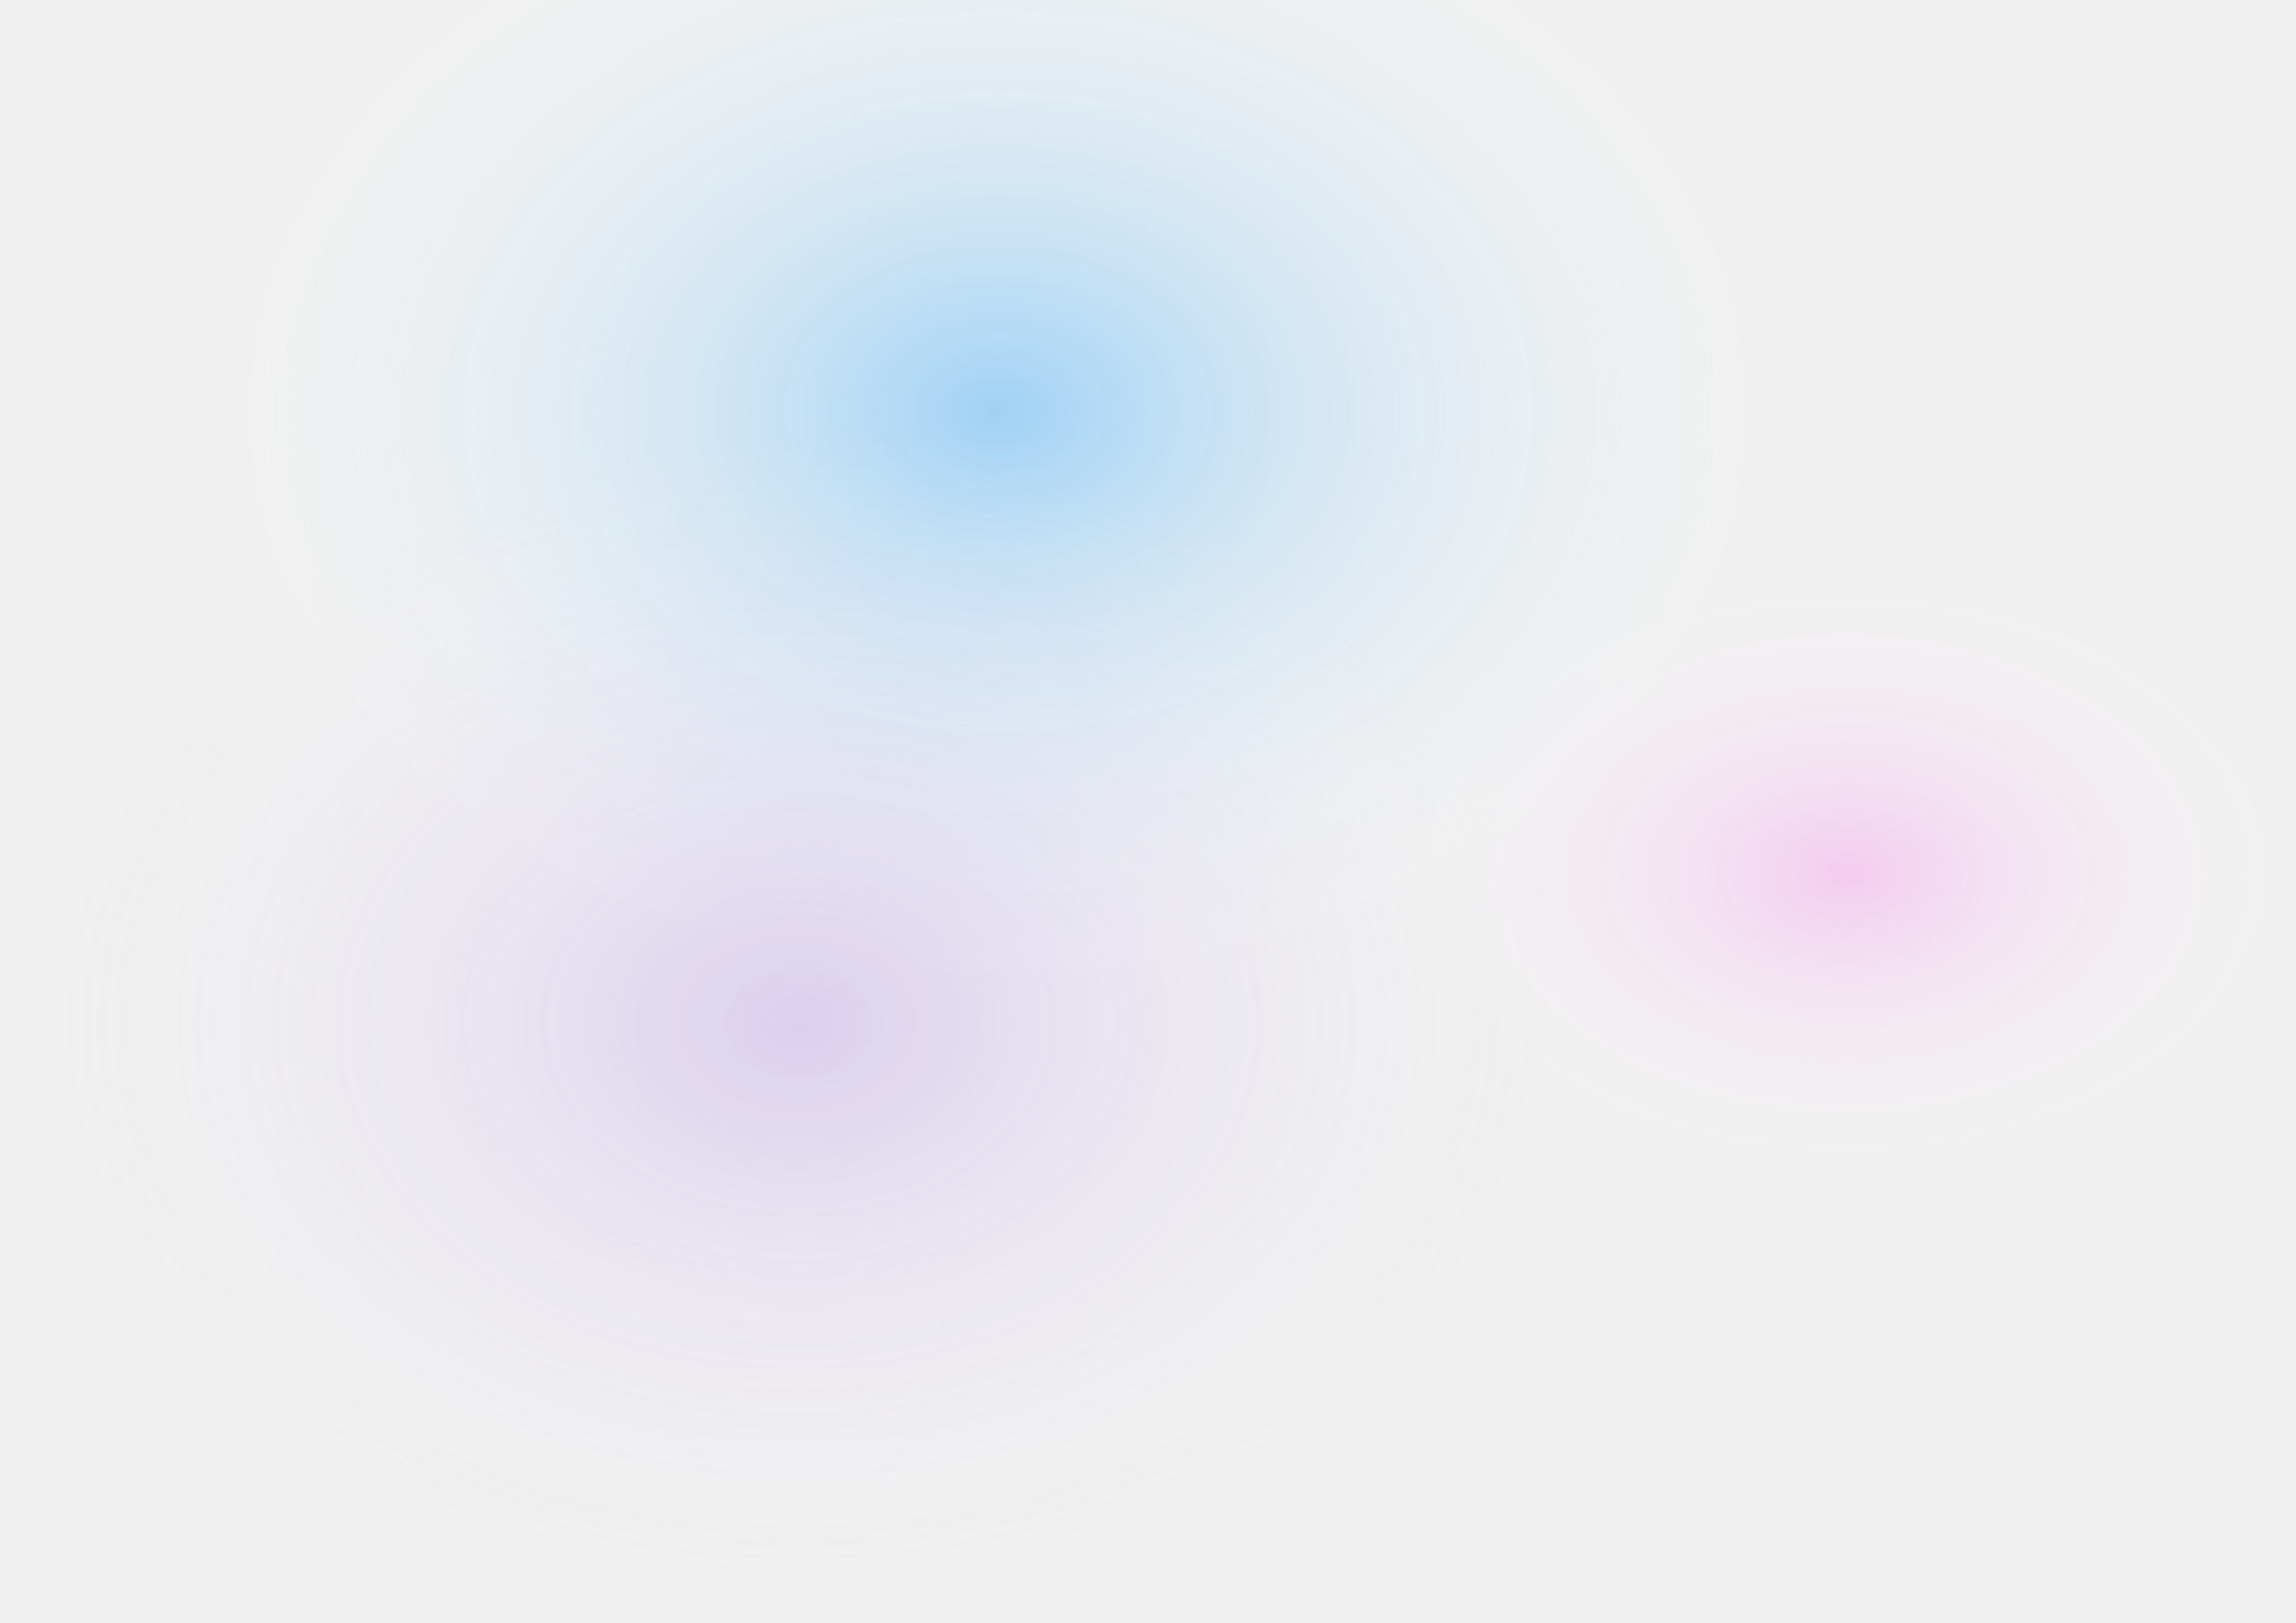
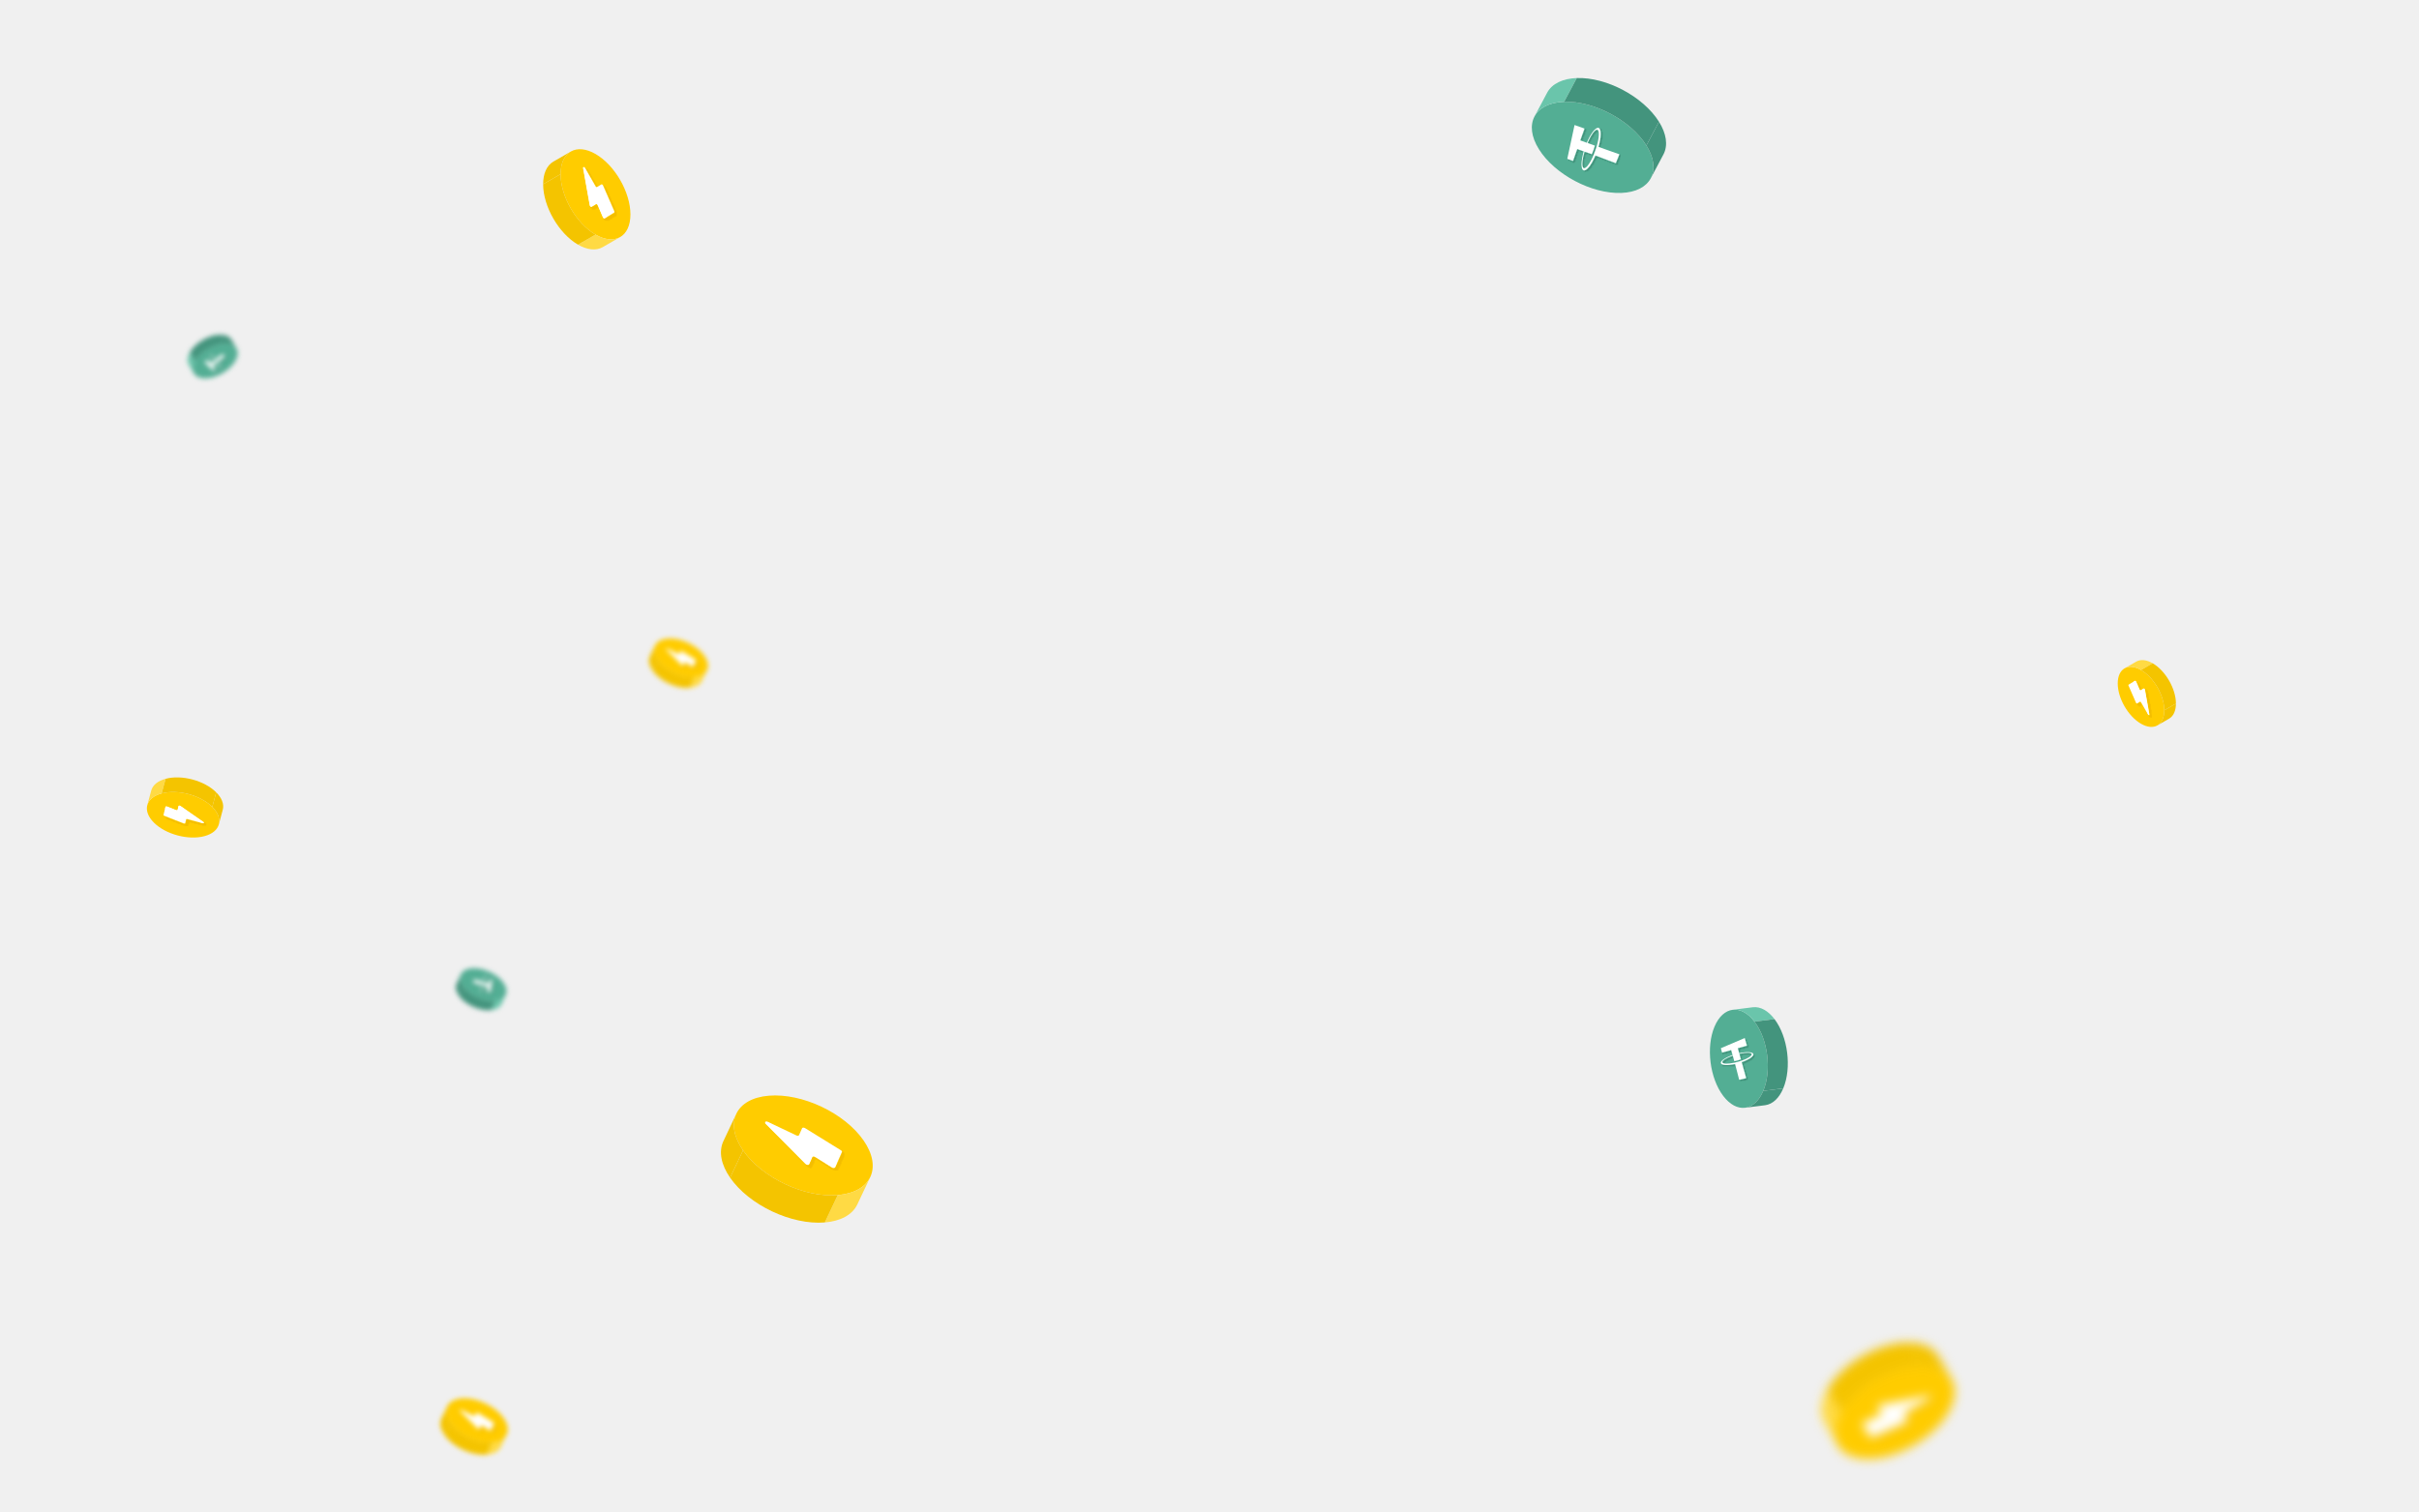
- <svg xmlns="http://www.w3.org/2000/svg" width="1840" height="1300" viewBox="0 0 1840 1300" fill="none">
-   <ellipse cx="1480" cy="700" rx="360" ry="240" fill="url(#paint0_radial_812_175405)" fill-opacity="0.5" />
-   <ellipse cx="800" cy="330" rx="640" ry="480" fill="url(#paint1_radial_812_175405)" fill-opacity="0.5" />
-   <ellipse cx="640" cy="820" rx="640" ry="480" fill="url(#paint2_radial_812_175405)" fill-opacity="0.2" />
+ <svg xmlns="http://www.w3.org/2000/svg" width="1920" height="1200" viewBox="0 0 1920 1200" fill="none">
+   <g filter="url(#filter0_f_2677_235851)">
+     <circle cx="21.333" cy="21.333" r="21.333" transform="matrix(-0.996633 0.0819866 -0.569319 -0.822117 411.968 1143.51)" fill="#FFCC00" />
+     <g filter="url(#filter1_dd_2677_235851)">
+       <path d="M391.841 1129.45L379.192 1121.63C378.778 1121.37 378.251 1121.39 378.132 1121.66L377.052 1124.1C376.946 1124.34 376.511 1124.38 376.111 1124.19L366.051 1119.41C365.354 1119.07 364.781 1119.47 365.26 1119.95L379.383 1134.15C379.763 1134.53 380.487 1134.6 380.633 1134.27L381.763 1131.71C381.883 1131.44 382.414 1131.43 382.829 1131.69L388.765 1135.4C389.179 1135.66 389.711 1135.65 389.831 1135.38L392.18 1130.06C392.262 1129.87 392.123 1129.62 391.841 1129.45Z" fill="white" />
+       <path d="M379.33 1134.24L365.305 1120.13C364.83 1119.65 365.396 1119.26 366.093 1119.59L367.376 1120.21L378.813 1131.71C379.187 1132.09 379.909 1132.16 380.053 1131.83L381.171 1129.29C381.288 1129.03 381.81 1129.01 382.226 1129.27L389.682 1133.93C389.886 1134.05 390.107 1134.11 390.298 1134.11L389.694 1135.48C389.577 1135.75 389.055 1135.76 388.639 1135.5L382.742 1131.8C382.337 1131.55 381.804 1131.56 381.688 1131.82L380.57 1134.37C380.426 1134.69 379.713 1134.63 379.33 1134.24Z" fill="white" />
+       <path d="M389.918 1129.25C390.022 1129.16 389.956 1129 389.78 1128.9L386.649 1126.96C386.474 1126.85 386.25 1126.83 386.15 1126.92C386.132 1126.94 386.121 1126.95 386.113 1126.97C386.073 1127.06 386.14 1127.19 386.286 1127.28L389.417 1129.21C389.595 1129.32 389.819 1129.34 389.918 1129.25Z" fill="white" />
+       <path d="M385.617 1126.45C385.723 1126.36 385.656 1126.2 385.478 1126.09L384.931 1125.76C384.754 1125.65 384.526 1125.63 384.425 1125.72C384.407 1125.73 384.395 1125.75 384.387 1125.77C384.346 1125.86 384.414 1125.99 384.562 1126.08L385.109 1126.41C385.288 1126.52 385.515 1126.54 385.617 1126.45Z" fill="white" />
+     </g>
+     <path d="M402.183 1138.88C400.403 1142.65 396.148 1144.81 390.706 1145.26L386.148 1154.9C391.589 1154.45 395.845 1152.29 397.625 1148.53L402.183 1138.88Z" fill="#FFDA44" />
+     <path d="M357.299 1129.47C364.007 1139.15 378.963 1146.22 390.706 1145.26L386.148 1154.9C374.405 1155.87 359.449 1148.8 352.741 1139.11L357.299 1129.47Z" fill="#F4C400" />
+     <path d="M354.938 1116.55C353.158 1120.32 354.191 1124.98 357.299 1129.47L352.741 1139.11C349.633 1134.62 348.6 1129.96 350.38 1126.2L354.938 1116.55Z" fill="#F4C400" />
+   </g>
+   <g filter="url(#filter2_f_2677_235851)">
+     <circle cx="18.667" cy="18.667" r="18.667" transform="matrix(-0.996633 0.0819866 -0.569319 -0.822117 569.775 536.114)" fill="#FFCC00" />
+     <g filter="url(#filter3_dd_2677_235851)">
+       <path d="M552.165 523.813L541.097 516.97C540.735 516.747 540.274 516.758 540.17 516.993L539.225 519.133C539.132 519.342 538.751 519.379 538.401 519.212L529.599 515.024C528.989 514.734 528.487 515.081 528.907 515.503L541.265 527.922C541.597 528.256 542.23 528.318 542.358 528.029L543.347 525.789C543.452 525.552 543.916 525.542 544.279 525.769L549.474 529.018C549.836 529.245 550.301 529.235 550.406 528.998L552.462 524.343C552.533 524.182 552.412 523.965 552.165 523.813Z" fill="white" />
+       <path d="M541.217 528.008L528.946 515.659C528.53 515.24 529.026 514.896 529.635 515.189L530.757 515.724L540.765 525.792C541.092 526.122 541.724 526.184 541.85 525.898L542.828 523.675C542.93 523.442 543.388 523.432 543.751 523.657L550.275 527.73C550.454 527.838 550.647 527.89 550.814 527.891L550.286 529.092C550.184 529.324 549.726 529.335 549.363 529.11L544.203 525.873C543.848 525.651 543.382 525.658 543.28 525.891L542.302 528.114C542.176 528.4 541.553 528.342 541.217 528.008Z" fill="white" />
+       <path d="M550.481 523.64C550.572 523.562 550.515 523.423 550.361 523.329L547.621 521.634C547.468 521.539 547.272 521.524 547.184 521.6C547.169 521.613 547.159 521.627 547.152 521.643C547.117 521.722 547.176 521.831 547.304 521.91L550.043 523.606C550.199 523.701 550.395 523.717 550.481 523.64Z" fill="white" />
+       <path d="M546.718 521.19C546.811 521.111 546.752 520.971 546.597 520.875L546.118 520.58C545.963 520.484 545.764 520.469 545.675 520.547C545.659 520.56 545.649 520.574 545.641 520.59C545.606 520.67 545.665 520.781 545.795 520.861L546.274 521.156C546.43 521.252 546.629 521.267 546.718 521.19Z" fill="white" />
+     </g>
+     <path d="M561.214 532.068C559.656 535.364 555.933 537.254 551.171 537.645L547.183 546.084C551.944 545.692 555.668 543.802 557.225 540.507L561.214 532.068Z" fill="#FFDA44" />
+     <path d="M521.941 523.829C527.81 532.305 540.897 538.49 551.172 537.645L547.184 546.083C536.909 546.928 523.822 540.743 517.952 532.267L521.941 523.829Z" fill="#F4C400" />
+     <path d="M519.875 512.529C518.317 515.825 519.221 519.901 521.94 523.829L517.952 532.267C515.232 528.34 514.329 524.263 515.886 520.967L519.875 512.529Z" fill="#F4C400" />
+   </g>
+   <circle cx="32" cy="32" r="32" transform="matrix(-0.866025 -0.5 0 -1 500.383 202.246)" fill="#FFCC00" />
+   <g filter="url(#filter4_dd_2677_235851)">
+     <path d="M487.57 167.721L478.649 147.276C478.357 146.607 477.697 146.172 477.32 146.403L473.9 148.496C473.566 148.701 472.993 148.38 472.662 147.804L464.343 133.311C463.767 132.307 462.721 132.307 462.901 133.311L468.197 162.874C468.34 163.669 469.172 164.374 469.633 164.092L473.214 161.9C473.593 161.669 474.257 162.108 474.547 162.782L478.697 172.431C478.986 173.104 479.651 173.545 480.03 173.313L487.471 168.759C487.729 168.601 487.769 168.177 487.57 167.721Z" fill="white" />
+     <path d="M468.047 162.949L462.804 133.569C462.627 132.572 463.661 132.571 464.234 133.579L465.294 135.428L469.572 159.385C469.711 160.17 470.541 160.874 470.997 160.594L474.546 158.415C474.917 158.187 475.572 158.618 475.864 159.291L481.084 171.397C481.23 171.725 481.452 171.987 481.687 172.151L479.77 173.328C479.399 173.556 478.744 173.124 478.451 172.452L474.339 162.855C474.055 162.195 473.391 161.751 473.02 161.979L469.472 164.158C469.016 164.438 468.194 163.747 468.047 162.949Z" fill="white" />
+     <path d="M485.366 165.834C485.57 165.814 485.624 165.562 485.499 165.279L483.293 160.216C483.169 159.932 482.908 159.719 482.71 159.741C482.676 159.744 482.647 159.755 482.622 159.77C482.496 159.848 482.472 160.059 482.575 160.296L484.782 165.358C484.907 165.645 485.169 165.858 485.366 165.834Z" fill="white" />
+     <path d="M482.452 158.71C482.66 158.689 482.714 158.435 482.588 158.148L482.202 157.265C482.076 156.978 481.81 156.763 481.609 156.785C481.574 156.788 481.545 156.799 481.52 156.814C481.392 156.893 481.367 157.106 481.472 157.346L481.86 158.228C481.985 158.517 482.251 158.732 482.452 158.71Z" fill="white" />
+   </g>
+   <path d="M492.266 188.188C486.854 191.312 479.762 190.341 472.67 186.246L458.813 194.246C465.906 198.341 472.998 199.312 478.409 196.188L492.266 188.188Z" fill="#FFDA44" />
+   <path d="M444.957 138.246C444.957 155.919 457.365 177.41 472.67 186.246L458.814 194.246C443.508 185.41 431.101 163.919 431.101 146.246L444.957 138.246Z" fill="#F4C400" />
+   <path d="M453.074 120.305C447.663 123.429 444.957 130.057 444.957 138.246L431.101 146.246C431.101 138.057 433.807 131.429 439.218 128.305L453.074 120.305Z" fill="#F4C400" />
+   <g filter="url(#filter5_f_2677_235851)">
+     <circle cx="42.667" cy="42.667" r="42.667" transform="matrix(0.5 -0.866025 1 0 1439.88 1158.25)" fill="#FFCC00" />
+     <g filter="url(#filter6_dd_2677_235851)">
+       <path d="M1485.92 1141.16L1513.18 1129.27C1514.07 1128.88 1514.65 1128 1514.34 1127.5L1511.55 1122.94C1511.28 1122.49 1511.7 1121.73 1512.47 1121.29L1531.8 1110.19C1533.13 1109.43 1533.13 1108.03 1531.8 1108.27L1492.38 1115.33C1491.32 1115.52 1490.38 1116.63 1490.75 1117.25L1493.68 1122.02C1493.99 1122.53 1493.4 1123.41 1492.5 1123.8L1479.64 1129.33C1478.74 1129.72 1478.15 1130.6 1478.46 1131.11L1484.53 1141.03C1484.74 1141.37 1485.31 1141.43 1485.92 1141.16Z" fill="white" />
+       <path d="M1492.28 1115.13L1531.45 1108.14C1532.78 1107.9 1532.78 1109.28 1531.44 1110.05L1528.97 1111.46L1497.03 1117.17C1495.98 1117.35 1495.05 1118.46 1495.42 1119.07L1498.32 1123.8C1498.63 1124.29 1498.05 1125.16 1497.16 1125.55L1481.01 1132.51C1480.58 1132.71 1480.23 1133.01 1480.01 1133.32L1478.44 1130.76C1478.14 1130.27 1478.71 1129.39 1479.61 1129L1492.4 1123.52C1493.28 1123.14 1493.88 1122.26 1493.57 1121.76L1490.67 1117.03C1490.29 1116.42 1491.22 1115.33 1492.28 1115.13Z" fill="white" />
+       <path d="M1488.43 1138.22C1488.46 1138.5 1488.79 1138.57 1489.17 1138.4L1495.92 1135.46C1496.3 1135.29 1496.58 1134.95 1496.55 1134.68C1496.55 1134.64 1496.54 1134.6 1496.52 1134.57C1496.41 1134.4 1496.13 1134.37 1495.82 1134.5L1489.06 1137.44C1488.68 1137.61 1488.4 1137.96 1488.43 1138.22Z" fill="white" />
+       <path d="M1497.93 1134.34C1497.96 1134.62 1498.3 1134.69 1498.68 1134.52L1499.86 1134.01C1500.24 1133.84 1500.53 1133.48 1500.5 1133.21C1500.49 1133.17 1500.48 1133.13 1500.46 1133.1C1500.35 1132.92 1500.07 1132.89 1499.75 1133.03L1498.57 1133.55C1498.19 1133.72 1497.9 1134.07 1497.93 1134.34Z" fill="white" />
+     </g>
+     <path d="M1458.63 1147.42C1454.46 1140.21 1455.76 1130.75 1461.22 1121.3L1450.55 1102.82C1445.09 1112.28 1443.8 1121.73 1447.96 1128.95L1458.63 1147.42Z" fill="#FFDA44" />
+     <path d="M1525.22 1084.35C1501.65 1084.35 1473 1100.89 1461.22 1121.3L1450.55 1102.82C1462.33 1082.41 1490.99 1065.87 1514.55 1065.87L1525.22 1084.35Z" fill="#F4C400" />
+     <path d="M1549.14 1095.17C1544.97 1087.95 1536.14 1084.35 1525.22 1084.35L1514.55 1065.87C1525.47 1065.87 1534.31 1069.48 1538.47 1076.69L1549.14 1095.17Z" fill="#F4C400" />
+   </g>
+   <circle cx="24" cy="24" r="24" transform="matrix(0.965926 -0.258819 0.707107 0.707107 105.159 636.087)" fill="#FFCC00" />
+   <g filter="url(#filter7_dd_2677_235851)">
+     <path d="M130.263 647.602L145.837 653.714C146.346 653.914 146.927 653.794 147.005 653.472L147.708 650.548C147.777 650.262 148.251 650.128 148.732 650.259L160.83 653.533C161.668 653.76 162.222 653.205 161.594 652.768L143.108 639.899C142.61 639.553 141.795 639.62 141.7 640.014L140.963 643.076C140.886 643.399 140.3 643.519 139.789 643.315L132.471 640.398C131.961 640.195 131.374 640.314 131.296 640.638L129.765 646.999C129.712 647.219 129.916 647.465 130.263 647.602Z" fill="white" />
+     <path d="M143.148 639.779L161.51 652.58C162.133 653.014 161.584 653.563 160.747 653.333L159.203 652.914L144.23 642.478C143.74 642.135 142.926 642.202 142.833 642.592L142.107 645.63C142.031 645.948 141.455 646.066 140.943 645.865L131.754 642.212C131.503 642.116 131.246 642.095 131.035 642.133L131.427 640.492C131.503 640.174 132.079 640.055 132.591 640.257L139.862 643.165C140.362 643.365 140.949 643.249 141.025 642.931L141.752 639.893C141.845 639.503 142.647 639.433 143.148 639.779Z" fill="white" />
+     <path d="M132.433 647.433C132.336 647.552 132.44 647.714 132.656 647.799L136.512 649.313C136.728 649.398 136.979 649.372 137.072 649.256C137.089 649.236 137.099 649.215 137.104 649.194C137.129 649.086 137.03 648.961 136.85 648.89L132.995 647.376C132.776 647.29 132.525 647.316 132.433 647.433Z" fill="white" />
+     <path d="M137.757 649.667C137.658 649.788 137.764 649.952 137.982 650.037L138.656 650.3C138.874 650.386 139.129 650.359 139.224 650.24C139.241 650.22 139.251 650.199 139.256 650.177C139.283 650.068 139.182 649.942 139 649.871L138.326 649.608C138.107 649.522 137.851 649.548 137.757 649.667Z" fill="white" />
+   </g>
+   <path d="M116.92 639.238C118.133 634.711 122.409 631.465 128.341 629.875L131.447 618.284C125.514 619.874 121.238 623.12 120.026 627.647L116.92 639.238Z" fill="#FFDA44" />
+   <path d="M168.494 640.634C159.121 631.262 141.144 626.445 128.341 629.875L131.447 618.284C144.25 614.854 162.227 619.671 171.6 629.043L168.494 640.634Z" fill="#F4C400" />
+   <path d="M173.705 654.454C174.918 649.927 172.838 644.977 168.495 640.634L171.6 629.043C175.943 633.386 178.023 638.336 176.81 642.863L173.705 654.454Z" fill="#F4C400" />
+   <circle cx="21.333" cy="21.333" r="21.333" transform="matrix(0.866025 0.5 0 1 1680.88 521.246)" fill="#FFCC00" />
+   <g filter="url(#filter8_dd_2677_235851)">
+     <path d="M1689.42 544.264L1695.37 557.894C1695.57 558.34 1696.01 558.629 1696.26 558.475L1698.54 557.08C1698.76 556.944 1699.14 557.157 1699.36 557.541L1704.91 567.204C1705.29 567.873 1705.99 567.873 1705.87 567.203L1702.34 547.495C1702.24 546.965 1701.69 546.495 1701.38 546.683L1699 548.144C1698.74 548.298 1698.3 548.006 1698.11 547.556L1695.34 541.123C1695.15 540.675 1694.7 540.381 1694.45 540.535L1689.49 543.572C1689.32 543.677 1689.29 543.959 1689.42 544.264Z" fill="white" />
+     <path d="M1702.44 547.444L1705.94 567.031C1706.05 567.696 1705.36 567.696 1704.98 567.025L1704.28 565.792L1701.42 549.821C1701.33 549.297 1700.78 548.828 1700.47 549.015L1698.11 550.467C1697.86 550.619 1697.42 550.332 1697.23 549.883L1693.75 541.812C1693.65 541.594 1693.5 541.419 1693.35 541.31L1694.62 540.525C1694.87 540.373 1695.31 540.661 1695.5 541.109L1698.25 547.507C1698.43 547.947 1698.88 548.243 1699.12 548.091L1701.49 546.638C1701.79 546.452 1702.34 546.913 1702.44 547.444Z" fill="white" />
+     <path d="M1690.89 545.52C1690.76 545.534 1690.72 545.702 1690.81 545.89L1692.28 549.266C1692.36 549.455 1692.53 549.597 1692.66 549.582C1692.69 549.58 1692.71 549.573 1692.72 549.563C1692.81 549.511 1692.82 549.37 1692.75 549.212L1691.28 545.837C1691.2 545.646 1691.03 545.504 1690.89 545.52Z" fill="white" />
+     <path d="M1692.84 550.27C1692.7 550.284 1692.66 550.453 1692.75 550.644L1693 551.233C1693.09 551.424 1693.26 551.568 1693.4 551.553C1693.42 551.551 1693.44 551.544 1693.46 551.533C1693.54 551.481 1693.56 551.339 1693.49 551.179L1693.23 550.591C1693.15 550.398 1692.97 550.255 1692.84 550.27Z" fill="white" />
+   </g>
+   <path d="M1686.29 530.618C1689.9 528.536 1694.63 529.183 1699.36 531.913L1708.6 526.579C1703.87 523.849 1699.14 523.202 1695.53 525.285L1686.29 530.618Z" fill="#FFDA44" />
+   <path d="M1717.83 563.913C1717.83 552.131 1709.56 537.804 1699.36 531.913L1708.6 526.58C1718.8 532.471 1727.07 546.798 1727.07 558.58L1717.83 563.913Z" fill="#F4C400" />
+   <path d="M1712.42 575.874C1716.03 573.791 1717.83 569.373 1717.83 563.913L1727.07 558.58C1727.07 564.04 1725.27 568.458 1721.66 570.541L1712.42 575.874Z" fill="#F4C400" />
+   <circle cx="48" cy="48" r="48" transform="matrix(-0.996633 0.0819866 -0.569319 -0.822117 712.761 944.864)" fill="#FFCC00" />
+   <g filter="url(#filter9_dd_2677_235851)">
+     <path d="M667.476 913.231L639.016 895.636C638.084 895.061 636.899 895.089 636.631 895.696L634.202 901.196C633.964 901.735 632.984 901.829 632.084 901.4L609.448 890.632C607.881 889.886 606.591 890.779 607.67 891.864L639.447 923.797C640.302 924.656 641.93 924.815 642.258 924.073L644.802 918.312C645.071 917.703 646.266 917.678 647.199 918.261L660.557 926.617C661.488 927.2 662.685 927.175 662.954 926.566L668.24 914.595C668.423 914.181 668.111 913.624 667.476 913.231Z" fill="white" />
+     <path d="M639.326 924.018L607.77 892.264C606.7 891.187 607.975 890.302 609.542 891.055L612.429 892.431L638.163 918.32C639.004 919.17 640.629 919.329 640.952 918.594L643.467 912.877C643.731 912.279 644.907 912.251 645.841 912.831L662.617 923.303C663.076 923.582 663.575 923.715 664.004 923.717L662.645 926.806C662.382 927.404 661.206 927.431 660.272 926.852L647.004 918.529C646.091 917.958 644.893 917.977 644.63 918.574L642.115 924.292C641.792 925.027 640.188 924.877 639.326 924.018Z" fill="white" />
+     <path d="M663.147 912.788C663.381 912.589 663.233 912.232 662.838 911.989L655.793 907.63C655.399 907.386 654.894 907.346 654.669 907.542C654.63 907.575 654.603 907.612 654.585 907.653C654.496 907.856 654.647 908.137 654.977 908.341L662.021 912.7C662.42 912.946 662.924 912.985 663.147 912.788Z" fill="white" />
+     <path d="M653.47 906.49C653.708 906.287 653.558 905.927 653.158 905.681L651.928 904.922C651.528 904.676 651.016 904.637 650.787 904.836C650.747 904.87 650.72 904.908 650.702 904.949C650.611 905.155 650.763 905.439 651.097 905.645L652.328 906.402C652.729 906.65 653.241 906.689 653.47 906.49Z" fill="white" />
+   </g>
+   <path d="M690.745 934.46C686.74 942.934 677.165 947.794 664.922 948.801L654.666 970.499C666.909 969.492 676.484 964.632 680.489 956.159L690.745 934.46Z" fill="#FFDA44" />
+   <path d="M589.757 913.273C604.849 935.067 638.502 950.973 664.923 948.8L654.667 970.498C628.247 972.672 594.594 956.766 579.501 934.972L589.757 913.273Z" fill="#F4C400" />
+   <path d="M584.445 884.217C580.44 892.691 582.763 903.174 589.757 913.273L579.501 934.972C572.508 924.873 570.184 914.389 574.189 905.916L584.445 884.217Z" fill="#F4C400" />
+   <circle cx="32" cy="32" r="32" transform="matrix(0.604485 0.796616 -0.387648 0.921808 1373.23 785.577)" fill="#53AE94" />
+   <path d="M1375.27 801.683C1381.47 800.901 1387.63 804.545 1392.58 811.069L1408.45 809.066C1403.5 802.542 1397.34 798.898 1391.14 799.68L1375.27 801.683Z" fill="#6AC5AB" />
+   <path d="M1399.52 866.058C1406.37 849.767 1403.26 825.147 1392.58 811.069L1408.45 809.066C1419.13 823.144 1422.24 847.764 1415.39 864.055L1399.52 866.058Z" fill="#43947D" />
+   <path d="M1385.08 879.451C1391.28 878.669 1396.34 873.608 1399.52 866.059L1415.39 864.056C1412.22 871.605 1407.15 876.665 1400.95 877.448L1385.08 879.451Z" fill="#43947D" />
+   <g filter="url(#filter10_d_2677_235851)">
+     <path d="M1380.41 836.142L1379.3 832.173L1386.53 830.147L1384.84 824.1L1365.88 832.173L1366.84 835.665L1374.07 833.638L1375.18 837.604C1369.4 839.59 1365.39 842.289 1365.88 844.039C1366.37 845.789 1371.2 846.011 1377.17 844.705L1380.41 857.246L1385.97 855.951L1382.4 843.239C1388.17 841.254 1392.17 838.559 1391.68 836.81C1391.19 835.062 1386.38 834.838 1380.41 836.142M1382.1 842.162L1382.1 842.159C1381.96 842.212 1381.21 842.481 1379.53 842.954C1378.18 843.333 1377.21 843.551 1376.87 843.622L1376.87 843.628C1371.6 844.794 1367.41 844.746 1367.03 843.388C1366.65 842.03 1370.2 839.81 1375.32 838.066L1376.56 842.497C1376.91 842.431 1377.9 842.231 1379.24 841.854C1380.85 841.402 1381.64 841.091 1381.78 841.032L1380.54 836.601C1385.81 835.438 1389.99 835.49 1390.37 836.843C1390.75 838.196 1387.2 840.417 1382.1 842.159" fill="white" />
+   </g>
+   <g filter="url(#filter11_f_2677_235851)">
+     <ellipse cx="16" cy="16" rx="16" ry="16" transform="matrix(-0.994431 0.105385 -0.588482 -0.80851 408.863 792.962)" fill="#53AE94" />
+     <path d="M401.445 789.667C400.177 792.522 397.024 794.217 392.952 794.648L389.704 801.96C393.776 801.528 396.929 799.834 398.197 796.978L401.445 789.667Z" fill="#6AC5AB" />
+     <path d="M367.626 783.398C372.826 790.542 384.165 795.579 392.953 794.648L389.705 801.959C380.918 802.89 369.579 797.853 364.379 790.709L367.626 783.398Z" fill="#43947D" />
+     <path d="M365.628 773.757C364.36 776.612 365.216 780.088 367.626 783.398L364.378 790.71C361.968 787.399 361.112 783.924 362.38 781.068L365.628 773.757Z" fill="#43947D" />
+     <g filter="url(#filter12_d_2677_235851)">
+       <path d="M385.368 782.957L387.354 783.507L386.352 787.126L389.377 787.964L390.824 777.765L389.081 777.272L388.079 780.891L386.094 780.342C386.74 777.354 386.621 774.94 385.746 774.697C384.87 774.454 383.526 776.464 382.541 779.357L376.337 777.5L375.455 780.211L381.816 781.974C381.173 784.957 381.292 787.366 382.167 787.609C383.042 787.851 384.384 785.847 385.367 782.958M382.355 782.123L382.357 782.124C382.371 782.048 382.448 781.661 382.682 780.816C382.869 780.141 383.025 779.673 383.082 779.508L383.079 779.508C383.944 776.949 385.049 775.167 385.728 775.355C386.408 775.544 386.438 777.64 385.862 780.279L383.645 779.664C383.583 779.831 383.412 780.307 383.226 780.979C383.003 781.786 382.932 782.203 382.92 782.28L385.138 782.895C384.274 785.448 383.17 787.225 382.493 787.038C381.815 786.85 381.783 784.757 382.356 782.124" fill="white" />
+     </g>
+   </g>
+   <circle cx="42.667" cy="42.667" r="42.667" transform="matrix(0.999391 -0.0348995 0.529919 0.848048 1198.86 82.292)" fill="#53AE94" />
+   <path d="M1217.97 92.453C1221.88 85.097 1230.59 81.183 1241.5 80.802L1251.52 61.966C1240.6 62.347 1231.9 66.261 1227.99 73.617L1217.97 92.453Z" fill="#6AC5AB" />
+   <path d="M1306.75 115.498C1294.26 95.514 1265.05 79.981 1241.5 80.804L1251.52 61.967C1275.06 61.145 1304.28 76.678 1316.77 96.662L1306.75 115.498Z" fill="#43947D" />
+   <path d="M1310.25 141.519C1314.16 134.163 1312.54 124.757 1306.75 115.497L1316.77 96.661C1322.55 105.921 1324.17 115.327 1320.26 122.683L1310.25 141.519Z" fill="#43947D" />
+   <g filter="url(#filter13_d_2677_235851)">
+     <path d="M1259.47 113.327L1254.29 111.489L1257.64 102.053L1249.75 99.253L1243.98 126.11L1248.52 127.748L1251.87 118.311L1257.05 120.147C1254.77 127.974 1254.63 134.417 1256.91 135.228C1259.2 136.038 1263.15 130.944 1266.31 123.435L1282.47 129.543L1285.32 122.497L1268.73 116.611C1271.01 108.797 1271.14 102.366 1268.86 101.556C1266.58 100.747 1262.63 105.826 1259.47 113.325M1267.33 116.112L1267.33 116.111C1267.27 116.308 1267 117.324 1266.21 119.527C1265.59 121.288 1265.09 122.504 1264.9 122.931L1264.91 122.933C1262.13 129.576 1258.85 134.108 1257.08 133.48C1255.31 132.851 1255.63 127.268 1257.65 120.358L1263.44 122.41C1263.63 121.979 1264.18 120.743 1264.8 118.991C1265.54 116.887 1265.81 115.79 1265.86 115.588L1260.07 113.536C1262.85 106.907 1266.12 102.387 1267.89 103.013C1269.66 103.64 1269.35 109.215 1267.33 116.11" fill="white" />
+   </g>
+   <g filter="url(#filter14_f_2677_235851)">
+     <ellipse cx="16" cy="16" rx="16" ry="16" transform="matrix(0.5 -0.866025 1 0 146.785 300.398)" fill="#53AE94" />
+     <path d="M153.814 296.34C152.252 293.634 152.738 290.088 154.785 286.542L150.785 279.614C148.738 283.16 148.252 286.706 149.814 289.412L153.814 296.34Z" fill="#6AC5AB" />
+     <path d="M178.785 272.686C169.949 272.686 159.203 278.889 154.785 286.542L150.785 279.614C155.203 271.961 165.949 265.757 174.785 265.757L178.785 272.686Z" fill="#43947D" />
+     <path d="M187.756 276.744C186.194 274.039 182.88 272.686 178.785 272.686L174.785 265.758C178.88 265.758 182.194 267.11 183.756 269.816L187.756 276.744Z" fill="#43947D" />
+     <g filter="url(#filter15_d_2677_235851)">
+       <path d="M168.7 287.289L167.087 288.571L164.751 285.631L162.293 287.584L169.687 294.755L171.111 293.637L168.775 290.696L170.387 289.416C172.424 291.696 174.445 293.021 175.157 292.455C175.868 291.89 175.034 289.621 173.275 287.122L178.427 283.199L176.754 280.89L171.585 284.996C169.552 282.721 167.534 281.399 166.823 281.964C166.112 282.528 166.943 284.793 168.7 287.288M171.148 285.344L171.146 285.345C171.199 285.401 171.467 285.691 172.012 286.377C172.448 286.926 172.735 287.327 172.834 287.47L172.836 287.469C174.396 289.673 175.187 291.615 174.634 292.054C174.082 292.493 172.37 291.283 170.575 289.265L172.376 287.834C172.279 287.686 171.994 287.267 171.56 286.721C171.039 286.066 170.743 285.763 170.688 285.708L168.886 287.14C167.33 284.939 166.543 283 167.093 282.563C167.643 282.126 169.355 283.332 171.146 285.344" fill="white" />
+     </g>
+   </g>
  <defs>
-     <radialGradient id="paint0_radial_812_175405" cx="0" cy="0" r="1" gradientUnits="userSpaceOnUse" gradientTransform="translate(1480 700) rotate(90) scale(240 360)">
-       <stop stop-color="#F8A6F0" />
-       <stop offset="1" stop-color="white" stop-opacity="0" />
-     </radialGradient>
-     <radialGradient id="paint1_radial_812_175405" cx="0" cy="0" r="1" gradientUnits="userSpaceOnUse" gradientTransform="translate(800 330) rotate(90) scale(480 640)">
-       <stop stop-color="#51B4FA" />
-       <stop offset="1" stop-color="white" stop-opacity="0" />
-     </radialGradient>
-     <radialGradient id="paint2_radial_812_175405" cx="0" cy="0" r="1" gradientUnits="userSpaceOnUse" gradientTransform="translate(640 820) rotate(90) scale(480 640)">
-       <stop stop-color="#854AEB" />
-       <stop offset="1" stop-color="white" stop-opacity="0" />
-     </radialGradient>
+     <filter id="filter0_f_2677_235851" x="326.315" y="1081.77" width="97.052" height="97.052" filterUnits="userSpaceOnUse" color-interpolation-filters="sRGB">
+       <feFlood flood-opacity="0" result="BackgroundImageFix" />
+       <feBlend mode="normal" in="SourceGraphic" in2="BackgroundImageFix" result="shape" />
+       <feGaussianBlur stdDeviation="2" result="effect1_foregroundBlur_2677_235851" />
+     </filter>
+     <filter id="filter1_dd_2677_235851" x="365.083" y="1119.28" width="29.12" height="18.406" filterUnits="userSpaceOnUse" color-interpolation-filters="sRGB">
+       <feFlood flood-opacity="0" result="BackgroundImageFix" />
+       <feColorMatrix in="SourceAlpha" type="matrix" values="0 0 0 0 0 0 0 0 0 0 0 0 0 0 0 0 0 0 127 0" result="hardAlpha" />
+       <feOffset dx="1" dy="1" />
+       <feComposite in2="hardAlpha" operator="out" />
+       <feColorMatrix type="matrix" values="0 0 0 0 0.957 0 0 0 0 0.746 0 0 0 0 0 0 0 0 1 0" />
+       <feBlend mode="normal" in2="BackgroundImageFix" result="effect1_dropShadow_2677_235851" />
+       <feColorMatrix in="SourceAlpha" type="matrix" values="0 0 0 0 0 0 0 0 0 0 0 0 0 0 0 0 0 0 127 0" result="hardAlpha" />
+       <feOffset dx="2" dy="2" />
+       <feComposite in2="hardAlpha" operator="out" />
+       <feColorMatrix type="matrix" values="0 0 0 0 0.957 0 0 0 0 0.745 0 0 0 0 0 0 0 0 1 0" />
+       <feBlend mode="normal" in2="effect1_dropShadow_2677_235851" result="effect2_dropShadow_2677_235851" />
+       <feBlend mode="normal" in="SourceGraphic" in2="effect2_dropShadow_2677_235851" result="shape" />
+     </filter>
+     <filter id="filter2_f_2677_235851" x="494.329" y="481.593" width="85.92" height="85.92" filterUnits="userSpaceOnUse" color-interpolation-filters="sRGB">
+       <feFlood flood-opacity="0" result="BackgroundImageFix" />
+       <feBlend mode="normal" in="SourceGraphic" in2="BackgroundImageFix" result="shape" />
+       <feGaussianBlur stdDeviation="2" result="effect1_foregroundBlur_2677_235851" />
+     </filter>
+     <filter id="filter3_dd_2677_235851" x="528.752" y="514.917" width="25.73" height="16.355" filterUnits="userSpaceOnUse" color-interpolation-filters="sRGB">
+       <feFlood flood-opacity="0" result="BackgroundImageFix" />
+       <feColorMatrix in="SourceAlpha" type="matrix" values="0 0 0 0 0 0 0 0 0 0 0 0 0 0 0 0 0 0 127 0" result="hardAlpha" />
+       <feOffset dx="1" dy="1" />
+       <feComposite in2="hardAlpha" operator="out" />
+       <feColorMatrix type="matrix" values="0 0 0 0 0.957 0 0 0 0 0.746 0 0 0 0 0 0 0 0 1 0" />
+       <feBlend mode="normal" in2="BackgroundImageFix" result="effect1_dropShadow_2677_235851" />
+       <feColorMatrix in="SourceAlpha" type="matrix" values="0 0 0 0 0 0 0 0 0 0 0 0 0 0 0 0 0 0 127 0" result="hardAlpha" />
+       <feOffset dx="2" dy="2" />
+       <feComposite in2="hardAlpha" operator="out" />
+       <feColorMatrix type="matrix" values="0 0 0 0 0.957 0 0 0 0 0.745 0 0 0 0 0 0 0 0 1 0" />
+       <feBlend mode="normal" in2="effect1_dropShadow_2677_235851" result="effect2_dropShadow_2677_235851" />
+       <feBlend mode="normal" in="SourceGraphic" in2="effect2_dropShadow_2677_235851" result="shape" />
+     </filter>
+     <filter id="filter4_dd_2677_235851" x="462.784" y="132.558" width="26.912" height="42.832" filterUnits="userSpaceOnUse" color-interpolation-filters="sRGB">
+       <feFlood flood-opacity="0" result="BackgroundImageFix" />
+       <feColorMatrix in="SourceAlpha" type="matrix" values="0 0 0 0 0 0 0 0 0 0 0 0 0 0 0 0 0 0 127 0" result="hardAlpha" />
+       <feOffset dx="1" dy="1" />
+       <feComposite in2="hardAlpha" operator="out" />
+       <feColorMatrix type="matrix" values="0 0 0 0 0.957 0 0 0 0 0.746 0 0 0 0 0 0 0 0 1 0" />
+       <feBlend mode="normal" in2="BackgroundImageFix" result="effect1_dropShadow_2677_235851" />
+       <feColorMatrix in="SourceAlpha" type="matrix" values="0 0 0 0 0 0 0 0 0 0 0 0 0 0 0 0 0 0 127 0" result="hardAlpha" />
+       <feOffset dx="2" dy="2" />
+       <feComposite in2="hardAlpha" operator="out" />
+       <feColorMatrix type="matrix" values="0 0 0 0 0.957 0 0 0 0 0.745 0 0 0 0 0 0 0 0 1 0" />
+       <feBlend mode="normal" in2="effect1_dropShadow_2677_235851" result="effect2_dropShadow_2677_235851" />
+       <feBlend mode="normal" in="SourceGraphic" in2="effect2_dropShadow_2677_235851" result="shape" />
+     </filter>
+     <filter id="filter5_f_2677_235851" x="1431.88" y="1040.25" width="144" height="144" filterUnits="userSpaceOnUse" color-interpolation-filters="sRGB">
+       <feFlood flood-opacity="0" result="BackgroundImageFix" />
+       <feBlend mode="normal" in="SourceGraphic" in2="BackgroundImageFix" result="shape" />
+       <feGaussianBlur stdDeviation="4" result="effect1_foregroundBlur_2677_235851" />
+     </filter>
+     <filter id="filter6_dd_2677_235851" x="1478.36" y="1108.11" width="56.441" height="35.215" filterUnits="userSpaceOnUse" color-interpolation-filters="sRGB">
+       <feFlood flood-opacity="0" result="BackgroundImageFix" />
+       <feColorMatrix in="SourceAlpha" type="matrix" values="0 0 0 0 0 0 0 0 0 0 0 0 0 0 0 0 0 0 127 0" result="hardAlpha" />
+       <feOffset dx="1" dy="1" />
+       <feComposite in2="hardAlpha" operator="out" />
+       <feColorMatrix type="matrix" values="0 0 0 0 0.957 0 0 0 0 0.746 0 0 0 0 0 0 0 0 1 0" />
+       <feBlend mode="normal" in2="BackgroundImageFix" result="effect1_dropShadow_2677_235851" />
+       <feColorMatrix in="SourceAlpha" type="matrix" values="0 0 0 0 0 0 0 0 0 0 0 0 0 0 0 0 0 0 127 0" result="hardAlpha" />
+       <feOffset dx="2" dy="2" />
+       <feComposite in2="hardAlpha" operator="out" />
+       <feColorMatrix type="matrix" values="0 0 0 0 0.957 0 0 0 0 0.745 0 0 0 0 0 0 0 0 1 0" />
+       <feBlend mode="normal" in2="effect1_dropShadow_2677_235851" result="effect2_dropShadow_2677_235851" />
+       <feBlend mode="normal" in="SourceGraphic" in2="effect2_dropShadow_2677_235851" result="shape" />
+     </filter>
+     <filter id="filter7_dd_2677_235851" x="129.757" y="639.556" width="34.107" height="16.256" filterUnits="userSpaceOnUse" color-interpolation-filters="sRGB">
+       <feFlood flood-opacity="0" result="BackgroundImageFix" />
+       <feColorMatrix in="SourceAlpha" type="matrix" values="0 0 0 0 0 0 0 0 0 0 0 0 0 0 0 0 0 0 127 0" result="hardAlpha" />
+       <feOffset dx="1" dy="1" />
+       <feComposite in2="hardAlpha" operator="out" />
+       <feColorMatrix type="matrix" values="0 0 0 0 0.957 0 0 0 0 0.746 0 0 0 0 0 0 0 0 1 0" />
+       <feBlend mode="normal" in2="BackgroundImageFix" result="effect1_dropShadow_2677_235851" />
+       <feColorMatrix in="SourceAlpha" type="matrix" values="0 0 0 0 0 0 0 0 0 0 0 0 0 0 0 0 0 0 127 0" result="hardAlpha" />
+       <feOffset dx="2" dy="2" />
+       <feComposite in2="hardAlpha" operator="out" />
+       <feColorMatrix type="matrix" values="0 0 0 0 0.957 0 0 0 0 0.745 0 0 0 0 0 0 0 0 1 0" />
+       <feBlend mode="normal" in2="effect1_dropShadow_2677_235851" result="effect2_dropShadow_2677_235851" />
+       <feBlend mode="normal" in="SourceGraphic" in2="effect2_dropShadow_2677_235851" result="shape" />
+     </filter>
+     <filter id="filter8_dd_2677_235851" x="1689.34" y="540.484" width="18.607" height="29.222" filterUnits="userSpaceOnUse" color-interpolation-filters="sRGB">
+       <feFlood flood-opacity="0" result="BackgroundImageFix" />
+       <feColorMatrix in="SourceAlpha" type="matrix" values="0 0 0 0 0 0 0 0 0 0 0 0 0 0 0 0 0 0 127 0" result="hardAlpha" />
+       <feOffset dx="1" dy="1" />
+       <feComposite in2="hardAlpha" operator="out" />
+       <feColorMatrix type="matrix" values="0 0 0 0 0.957 0 0 0 0 0.746 0 0 0 0 0 0 0 0 1 0" />
+       <feBlend mode="normal" in2="BackgroundImageFix" result="effect1_dropShadow_2677_235851" />
+       <feColorMatrix in="SourceAlpha" type="matrix" values="0 0 0 0 0 0 0 0 0 0 0 0 0 0 0 0 0 0 127 0" result="hardAlpha" />
+       <feOffset dx="2" dy="2" />
+       <feComposite in2="hardAlpha" operator="out" />
+       <feColorMatrix type="matrix" values="0 0 0 0 0.957 0 0 0 0 0.745 0 0 0 0 0 0 0 0 1 0" />
+       <feBlend mode="normal" in2="effect1_dropShadow_2677_235851" result="effect2_dropShadow_2677_235851" />
+       <feBlend mode="normal" in="SourceGraphic" in2="effect2_dropShadow_2677_235851" result="shape" />
+     </filter>
+     <filter id="filter9_dd_2677_235851" x="607.272" y="890.356" width="63.02" height="38.914" filterUnits="userSpaceOnUse" color-interpolation-filters="sRGB">
+       <feFlood flood-opacity="0" result="BackgroundImageFix" />
+       <feColorMatrix in="SourceAlpha" type="matrix" values="0 0 0 0 0 0 0 0 0 0 0 0 0 0 0 0 0 0 127 0" result="hardAlpha" />
+       <feOffset dx="1" dy="1" />
+       <feComposite in2="hardAlpha" operator="out" />
+       <feColorMatrix type="matrix" values="0 0 0 0 0.957 0 0 0 0 0.746 0 0 0 0 0 0 0 0 1 0" />
+       <feBlend mode="normal" in2="BackgroundImageFix" result="effect1_dropShadow_2677_235851" />
+       <feColorMatrix in="SourceAlpha" type="matrix" values="0 0 0 0 0 0 0 0 0 0 0 0 0 0 0 0 0 0 127 0" result="hardAlpha" />
+       <feOffset dx="2" dy="2" />
+       <feComposite in2="hardAlpha" operator="out" />
+       <feColorMatrix type="matrix" values="0 0 0 0 0.957 0 0 0 0 0.745 0 0 0 0 0 0 0 0 1 0" />
+       <feBlend mode="normal" in2="effect1_dropShadow_2677_235851" result="effect2_dropShadow_2677_235851" />
+       <feBlend mode="normal" in="SourceGraphic" in2="effect2_dropShadow_2677_235851" result="shape" />
+     </filter>
+     <filter id="filter10_d_2677_235851" x="1365.84" y="824.1" width="26.885" height="34.145" filterUnits="userSpaceOnUse" color-interpolation-filters="sRGB">
+       <feFlood flood-opacity="0" result="BackgroundImageFix" />
+       <feColorMatrix in="SourceAlpha" type="matrix" values="0 0 0 0 0 0 0 0 0 0 0 0 0 0 0 0 0 0 127 0" result="hardAlpha" />
+       <feOffset dx="1" dy="1" />
+       <feComposite in2="hardAlpha" operator="out" />
+       <feColorMatrix type="matrix" values="0 0 0 0 0.263 0 0 0 0 0.58 0 0 0 0 0.49 0 0 0 1 0" />
+       <feBlend mode="normal" in2="BackgroundImageFix" result="effect1_dropShadow_2677_235851" />
+       <feBlend mode="normal" in="SourceGraphic" in2="effect1_dropShadow_2677_235851" result="shape" />
+     </filter>
+     <filter id="filter11_f_2677_235851" x="343.265" y="746.181" width="75.056" height="75.056" filterUnits="userSpaceOnUse" color-interpolation-filters="sRGB">
+       <feFlood flood-opacity="0" result="BackgroundImageFix" />
+       <feBlend mode="normal" in="SourceGraphic" in2="BackgroundImageFix" result="shape" />
+       <feGaussianBlur stdDeviation="2" result="effect1_foregroundBlur_2677_235851" />
+     </filter>
+     <filter id="filter12_d_2677_235851" x="375.455" y="774.677" width="16.368" height="14.287" filterUnits="userSpaceOnUse" color-interpolation-filters="sRGB">
+       <feFlood flood-opacity="0" result="BackgroundImageFix" />
+       <feColorMatrix in="SourceAlpha" type="matrix" values="0 0 0 0 0 0 0 0 0 0 0 0 0 0 0 0 0 0 127 0" result="hardAlpha" />
+       <feOffset dx="1" dy="1" />
+       <feComposite in2="hardAlpha" operator="out" />
+       <feColorMatrix type="matrix" values="0 0 0 0 0.263 0 0 0 0 0.58 0 0 0 0 0.49 0 0 0 1 0" />
+       <feBlend mode="normal" in2="BackgroundImageFix" result="effect1_dropShadow_2677_235851" />
+       <feBlend mode="normal" in="SourceGraphic" in2="effect1_dropShadow_2677_235851" result="shape" />
+     </filter>
+     <filter id="filter13_d_2677_235851" x="1243.98" y="99.253" width="42.342" height="37.06" filterUnits="userSpaceOnUse" color-interpolation-filters="sRGB">
+       <feFlood flood-opacity="0" result="BackgroundImageFix" />
+       <feColorMatrix in="SourceAlpha" type="matrix" values="0 0 0 0 0 0 0 0 0 0 0 0 0 0 0 0 0 0 127 0" result="hardAlpha" />
+       <feOffset dx="1" dy="1" />
+       <feComposite in2="hardAlpha" operator="out" />
+       <feColorMatrix type="matrix" values="0 0 0 0 0.263 0 0 0 0 0.58 0 0 0 0 0.49 0 0 0 1 0" />
+       <feBlend mode="normal" in2="BackgroundImageFix" result="effect1_dropShadow_2677_235851" />
+       <feBlend mode="normal" in="SourceGraphic" in2="effect1_dropShadow_2677_235851" result="shape" />
+     </filter>
+     <filter id="filter14_f_2677_235851" x="142.785" y="255.148" width="56" height="56" filterUnits="userSpaceOnUse" color-interpolation-filters="sRGB">
+       <feFlood flood-opacity="0" result="BackgroundImageFix" />
+       <feBlend mode="normal" in="SourceGraphic" in2="BackgroundImageFix" result="shape" />
+       <feGaussianBlur stdDeviation="2" result="effect1_foregroundBlur_2677_235851" />
+     </filter>
+     <filter id="filter15_d_2677_235851" x="162.293" y="280.89" width="17.134" height="14.865" filterUnits="userSpaceOnUse" color-interpolation-filters="sRGB">
+       <feFlood flood-opacity="0" result="BackgroundImageFix" />
+       <feColorMatrix in="SourceAlpha" type="matrix" values="0 0 0 0 0 0 0 0 0 0 0 0 0 0 0 0 0 0 127 0" result="hardAlpha" />
+       <feOffset dx="1" dy="1" />
+       <feComposite in2="hardAlpha" operator="out" />
+       <feColorMatrix type="matrix" values="0 0 0 0 0.263 0 0 0 0 0.58 0 0 0 0 0.49 0 0 0 1 0" />
+       <feBlend mode="normal" in2="BackgroundImageFix" result="effect1_dropShadow_2677_235851" />
+       <feBlend mode="normal" in="SourceGraphic" in2="effect1_dropShadow_2677_235851" result="shape" />
+     </filter>
  </defs>
</svg>
